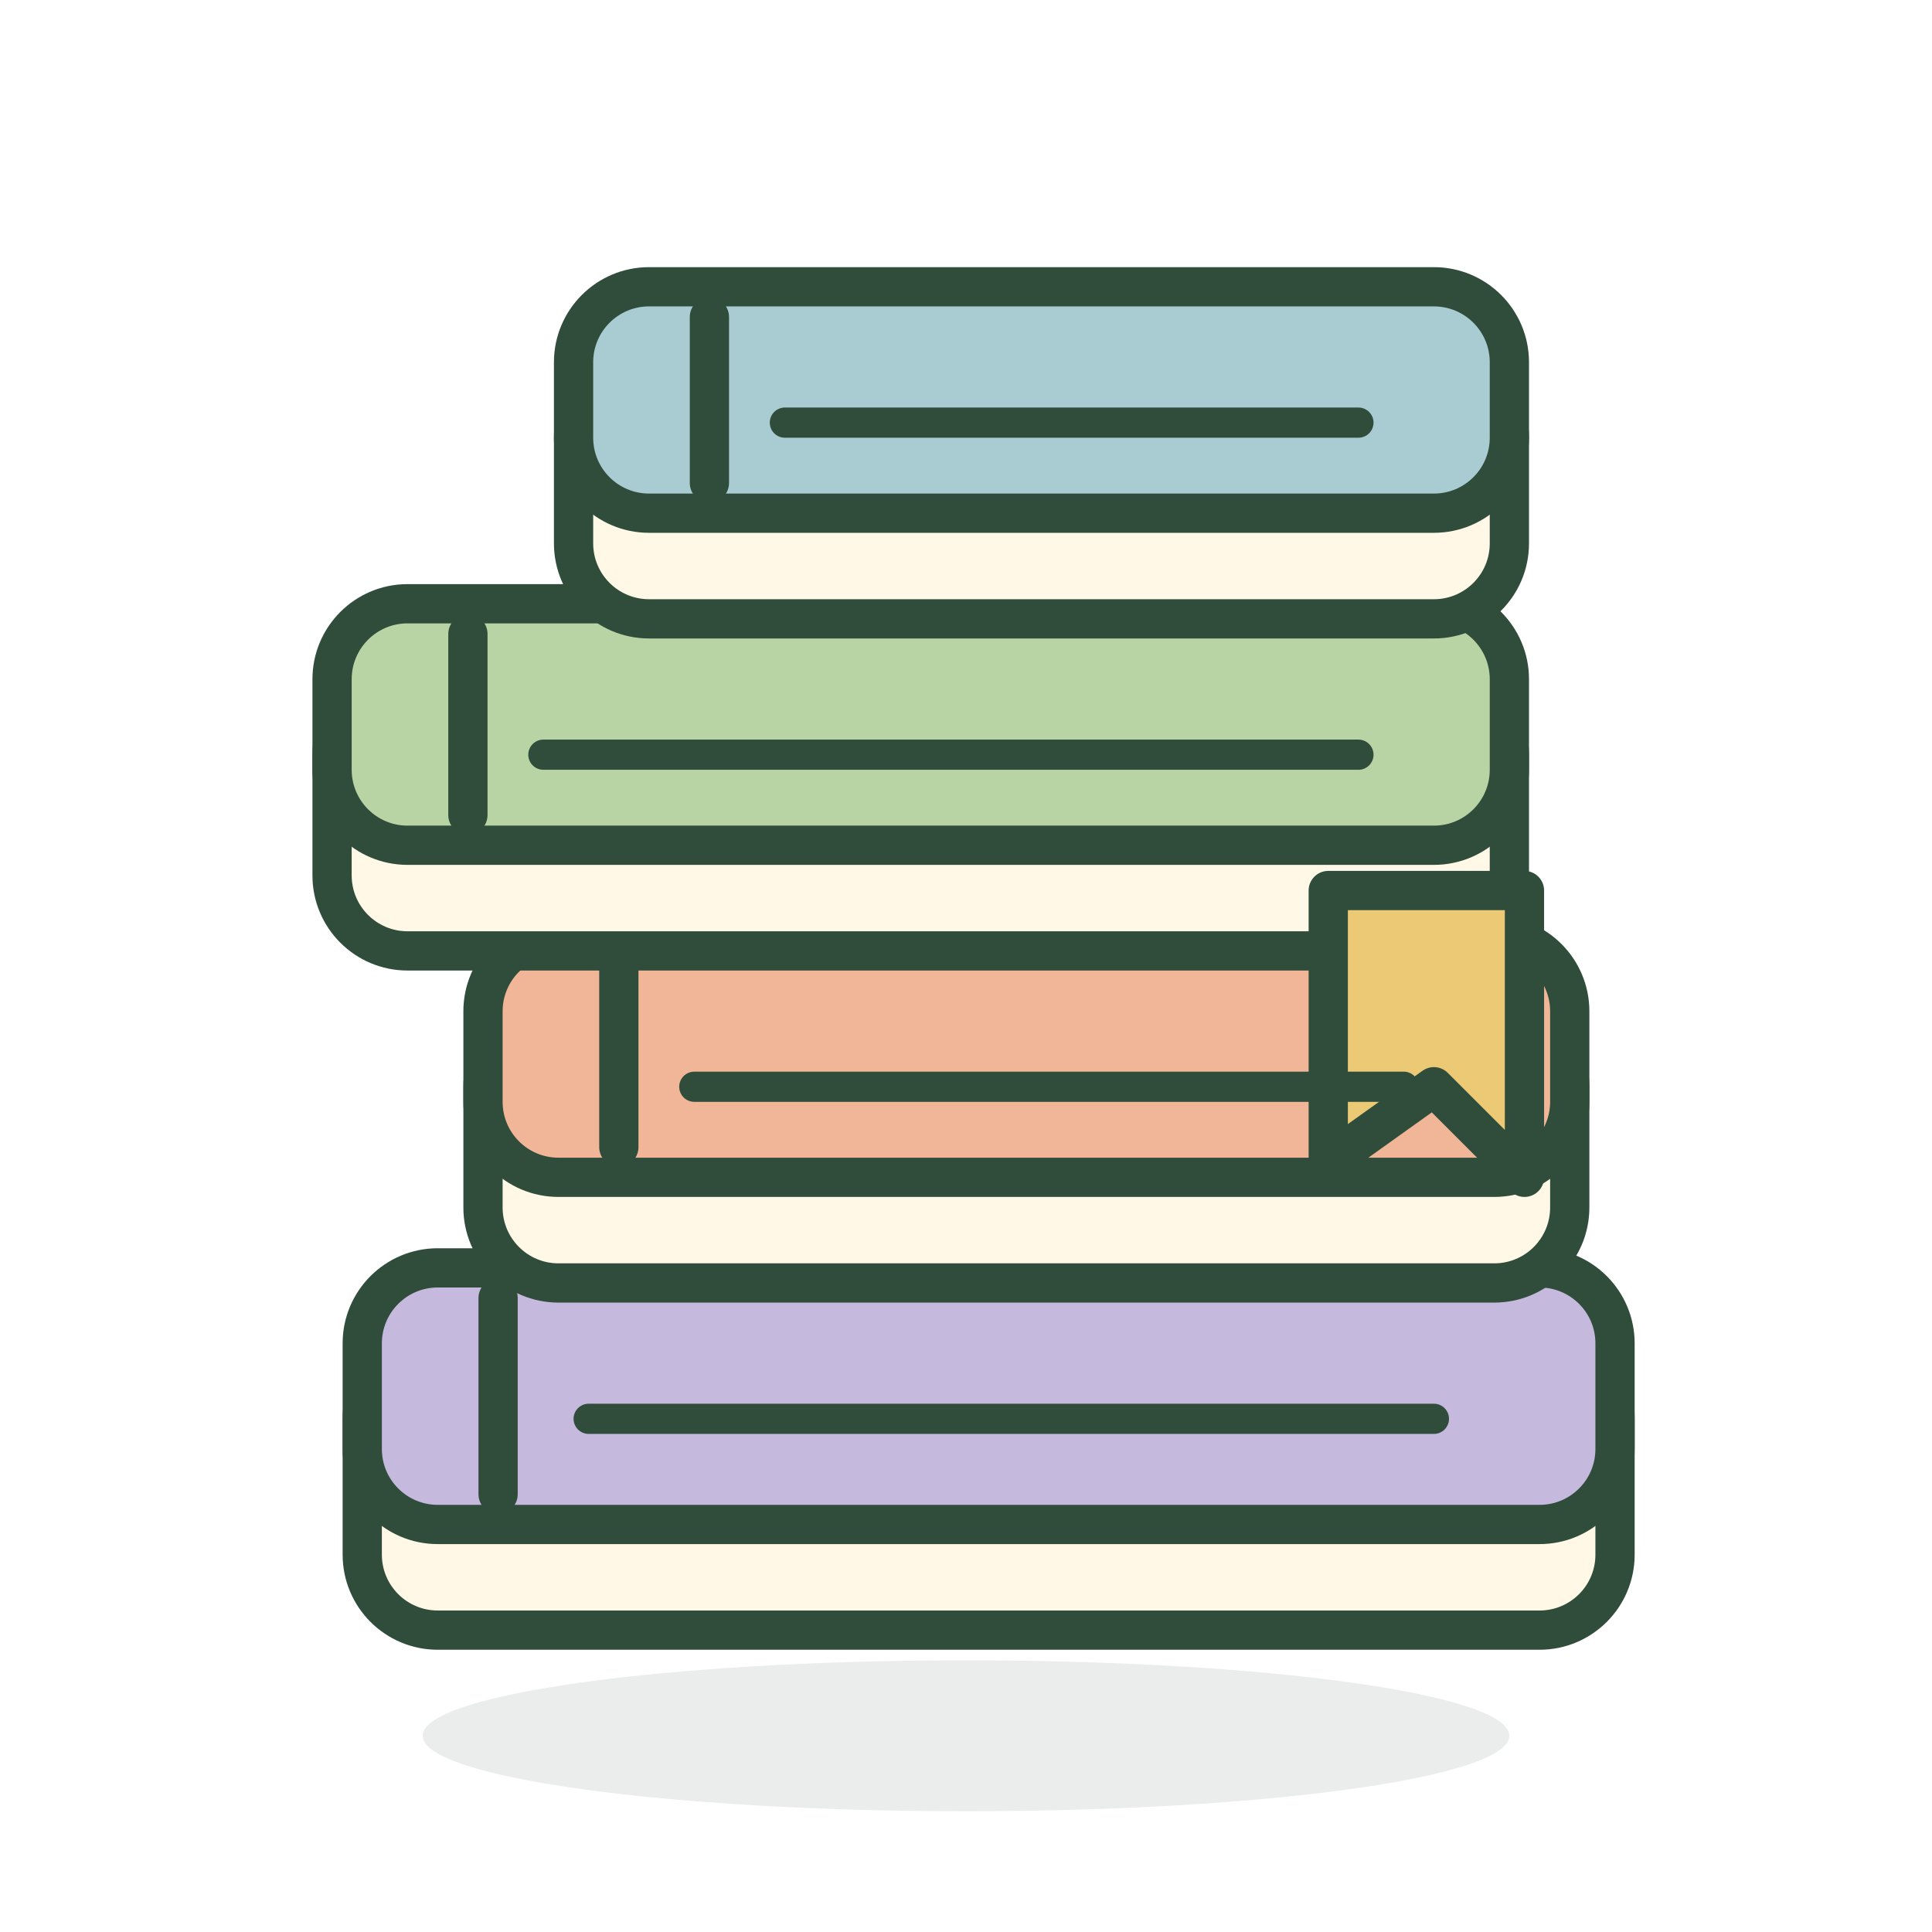
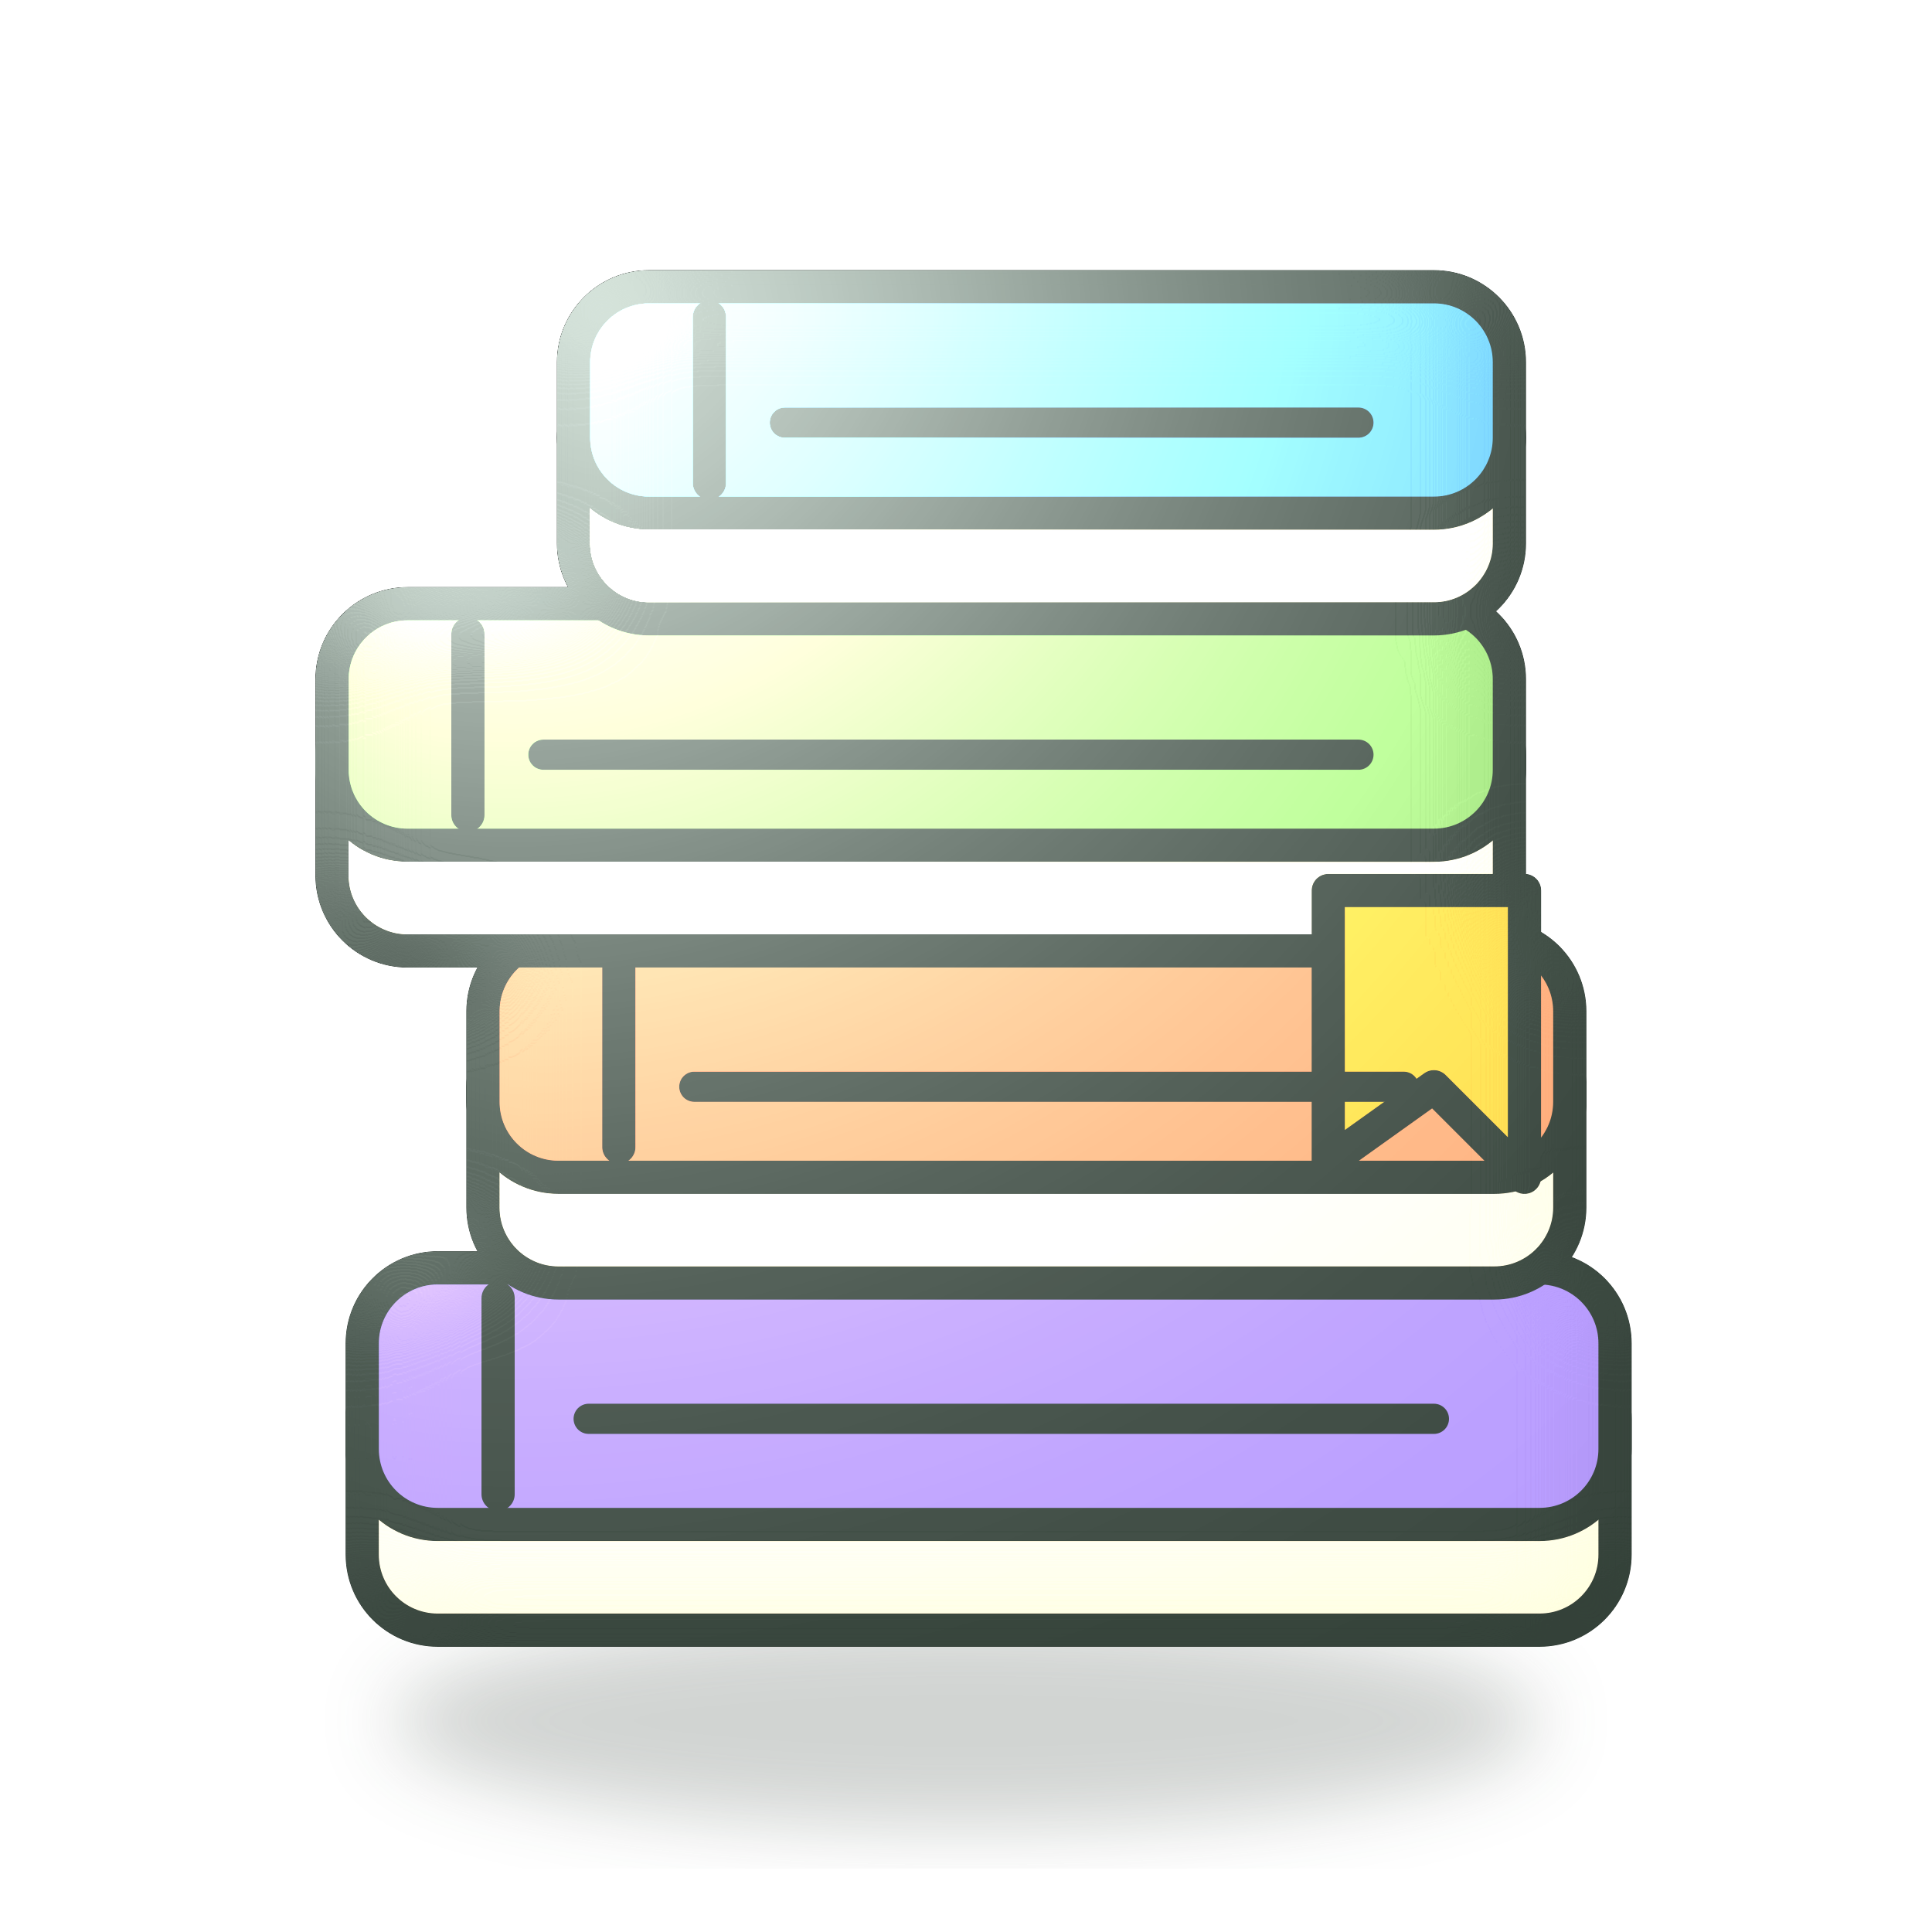
<svg xmlns="http://www.w3.org/2000/svg" viewBox="0 0 128 128" width="128" height="128" role="img" aria-labelledby="title">
-   <ellipse cx="64" cy="115" rx="36" ry="5" fill="#304C3B" opacity=".10" />
-   <g stroke="#304C3B" stroke-width="2.6" stroke-linecap="round" stroke-linejoin="round">
-     <rect x="24" y="89" width="83" height="19" rx="5" fill="#FFF8E6" />
-     <rect x="24" y="84" width="83" height="17" rx="5" fill="#C6B9DE" />
-     <path d="M33 86 V99" fill="none" />
-     <rect x="32" y="67" width="72" height="18" rx="5" fill="#FFF8E6" />
-     <rect x="32" y="62" width="72" height="16" rx="5" fill="#F0B697" />
-     <path d="M41 64 V76" fill="none" />
-     <rect x="22" y="45" width="78" height="18" rx="5" fill="#FFF8E6" />
-     <rect x="22" y="40" width="78" height="16" rx="5" fill="#B9D4A4" />
-     <path d="M31 42 V54" fill="none" />
-     <rect x="38" y="24" width="62" height="17" rx="5" fill="#FFF8E6" />
-     <rect x="38" y="19" width="62" height="15" rx="5" fill="#A8CCD1" />
-     <path d="M47 21 V32" fill="none" />
-     <path d="M88 59 V77 L95 72 L101 78 V59Z" fill="#EBC975" />
-     <path d="M39 94 H95 M46 72 H93 M36 50 H90 M52 28 H90" fill="none" stroke-width="2" />
+   <defs>
+     <filter id="soft" x="-20%" y="-20%" width="140%" height="140%">
+       <feGaussianBlur stdDeviation="2.5" />
+     </filter>
+     <filter id="clay" x="-10%" y="-10%" width="120%" height="120%" color-interpolation-filters="sRGB">
+       <feGaussianBlur in="SourceAlpha" stdDeviation="3.2" result="blur" />
+       <feDiffuseLighting in="blur" surfaceScale="3.5" diffuseConstant="1.15" lighting-color="#ffffff" result="diffuse">
+         <feDistantLight azimuth="235" elevation="58" />
+       </feDiffuseLighting>
+       <feComposite in="SourceGraphic" in2="diffuse" operator="arithmetic" k1="1.08" result="shaded" />
+       <feSpecularLighting in="blur" surfaceScale="4" specularConstant=".85" specularExponent="26" lighting-color="#ffffff" result="spec">
+         <fePointLight x="34" y="14" z="90" />
+       </feSpecularLighting>
+       <feComposite in="spec" in2="SourceAlpha" operator="in" result="gloss" />
+       <feComposite in="gloss" in2="shaded" operator="arithmetic" k2=".75" k3="1" />
+     </filter>
+   </defs>
+   <ellipse cx="64" cy="114" rx="38" ry="7" fill="#2E3B33" opacity=".22" filter="url(#soft)" />
+   <g filter="url(#clay)">
+     <g stroke="#2E3B33" stroke-width="2.2" stroke-linecap="round" stroke-linejoin="round">
+       <rect x="24" y="89" width="83" height="19" rx="5" fill="#FFF3D6" />
+       <rect x="24" y="84" width="83" height="17" rx="5" fill="#A48AE6" />
+       <path d="M33 86 V99" fill="none" />
+       <rect x="32" y="67" width="72" height="18" rx="5" fill="#FFF3D6" />
+       <rect x="32" y="62" width="72" height="16" rx="5" fill="#F59A6B" />
+       <path d="M41 64 V76" fill="none" />
+       <rect x="22" y="45" width="78" height="18" rx="5" fill="#FFF3D6" />
+       <rect x="22" y="40" width="78" height="16" rx="5" fill="#8FCB6E" />
+       <path d="M31 42 V54" fill="none" />
+       <rect x="38" y="24" width="62" height="17" rx="5" fill="#FFF3D6" />
+       <rect x="38" y="19" width="62" height="15" rx="5" fill="#5DB3E0" />
+       <path d="M47 21 V32" fill="none" />
+       <path d="M88 59 V77 L95 72 L101 78 V59Z" fill="#F7C23E" />
+       <path d="M39 94 H95 M46 72 H93 M36 50 H90 M52 28 H90" fill="none" stroke-width="2" />
+     </g>
  </g>
</svg>
